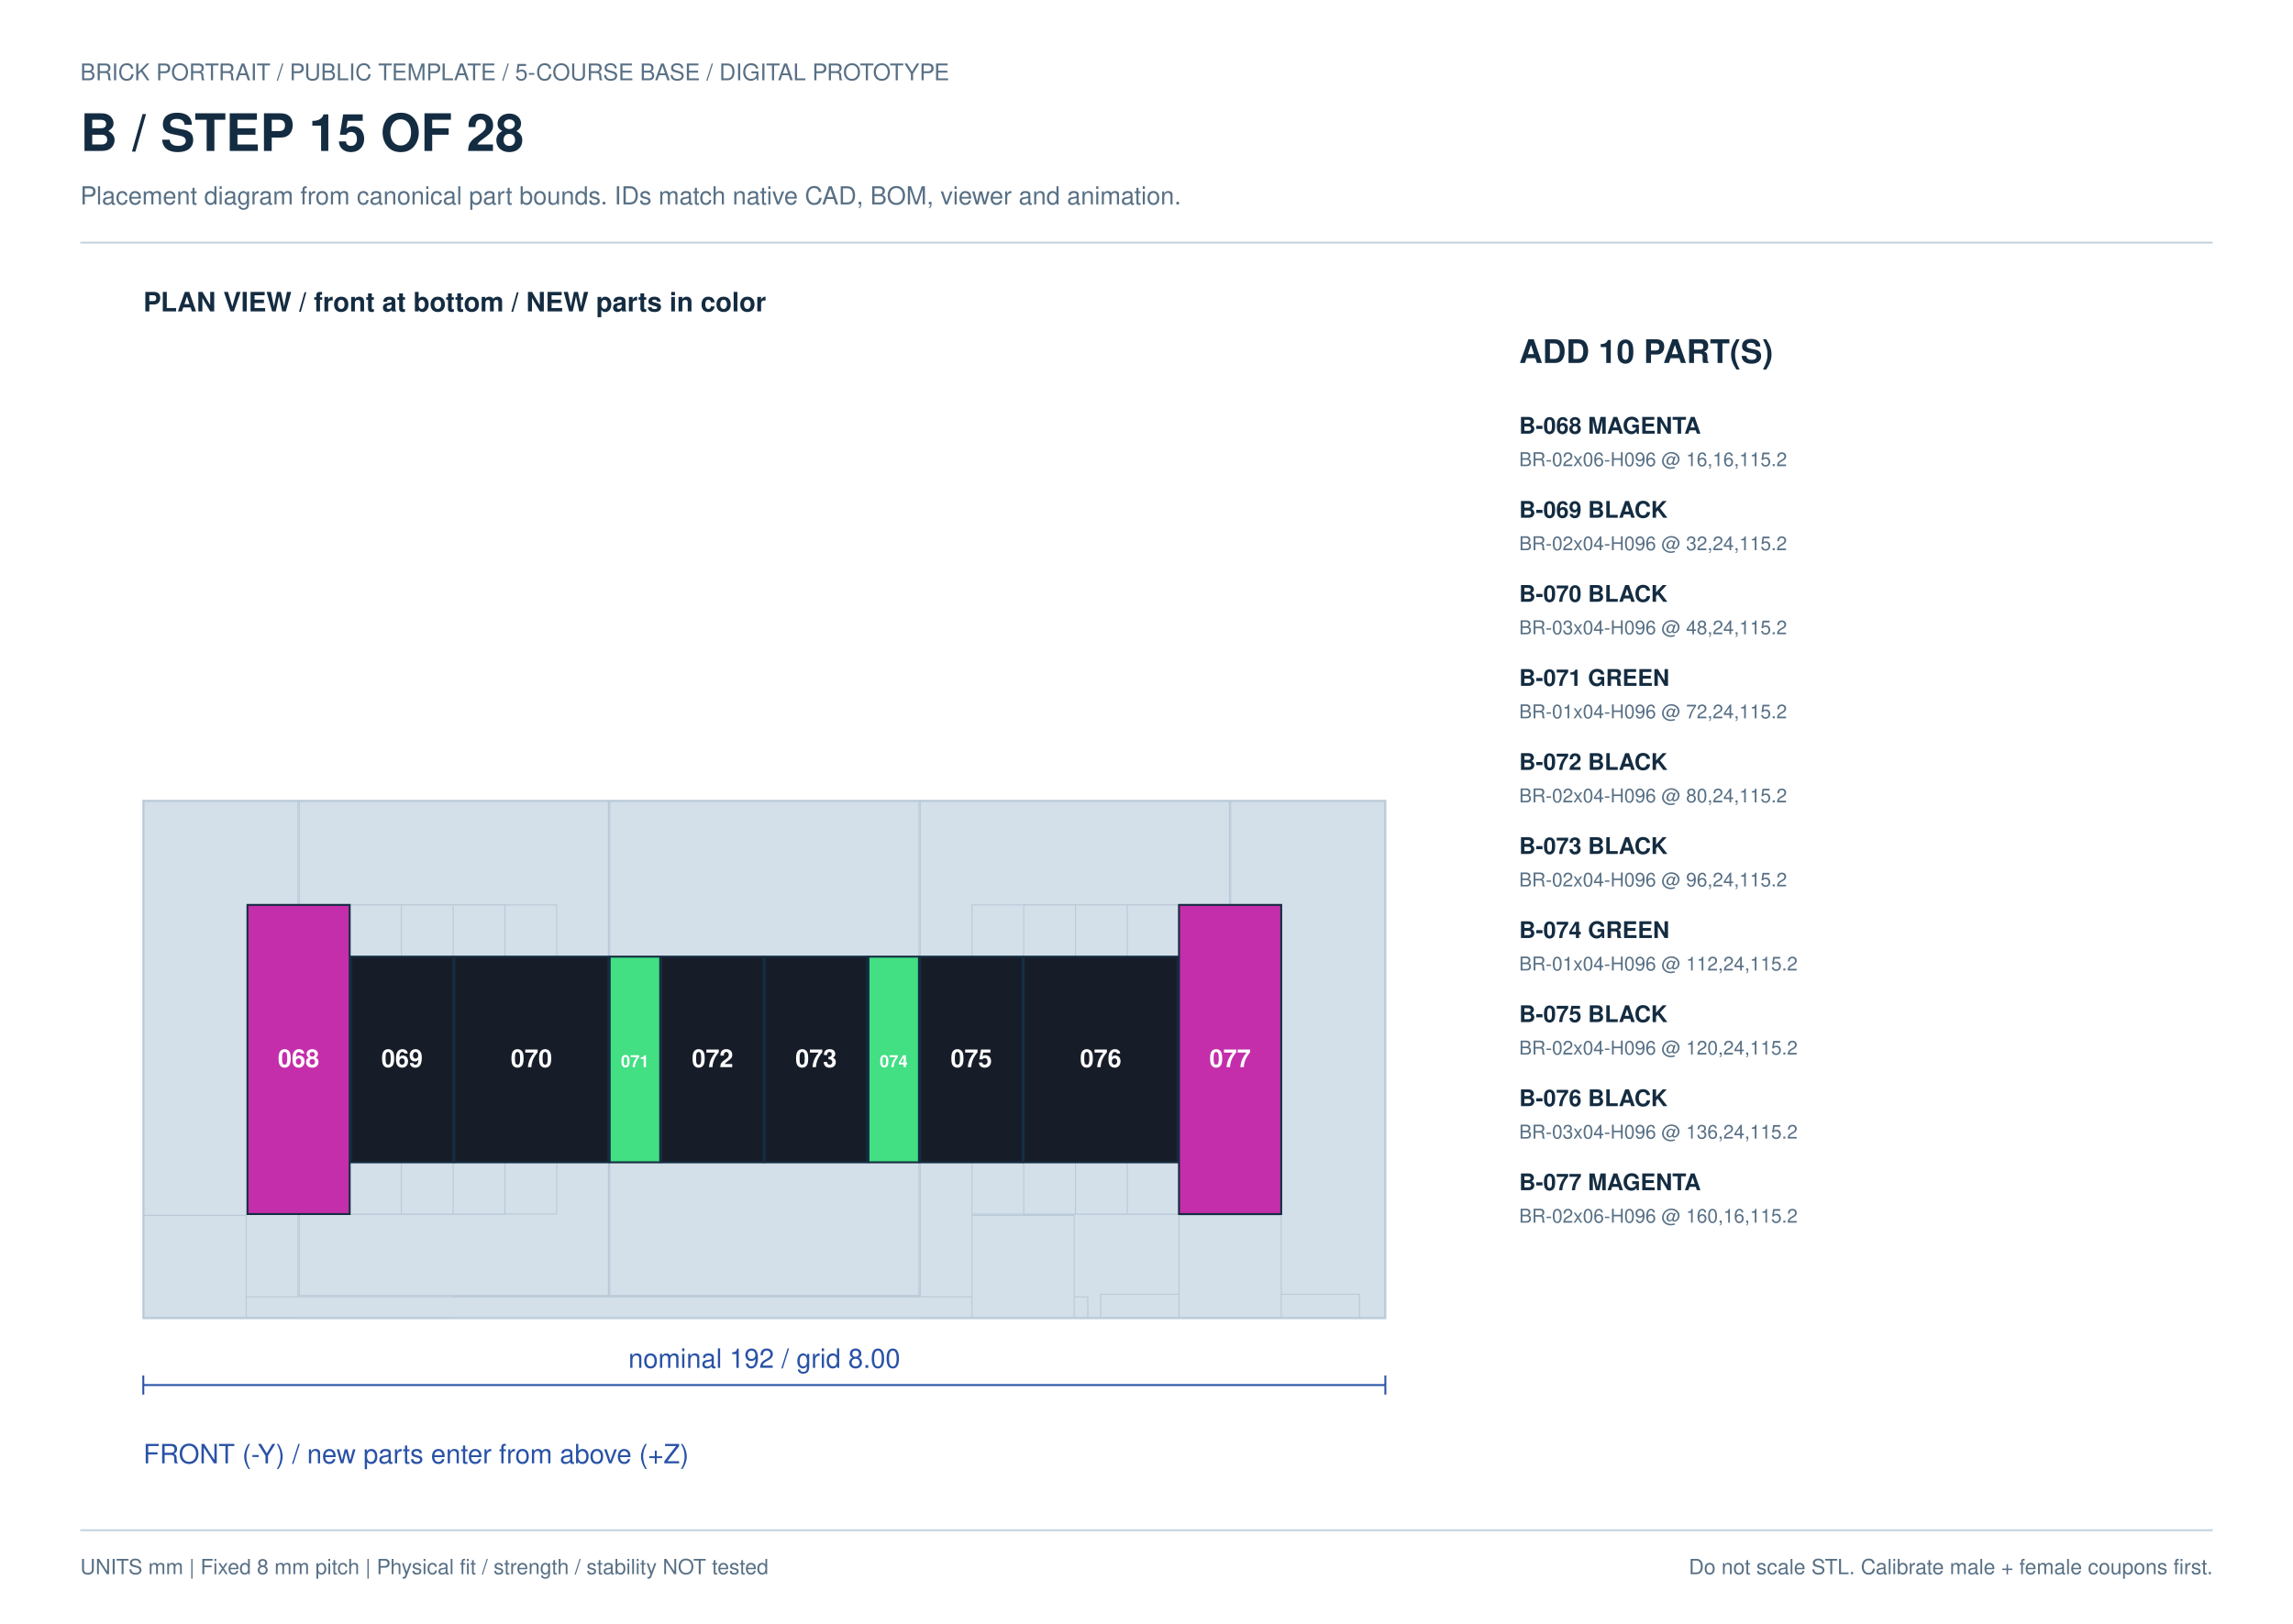
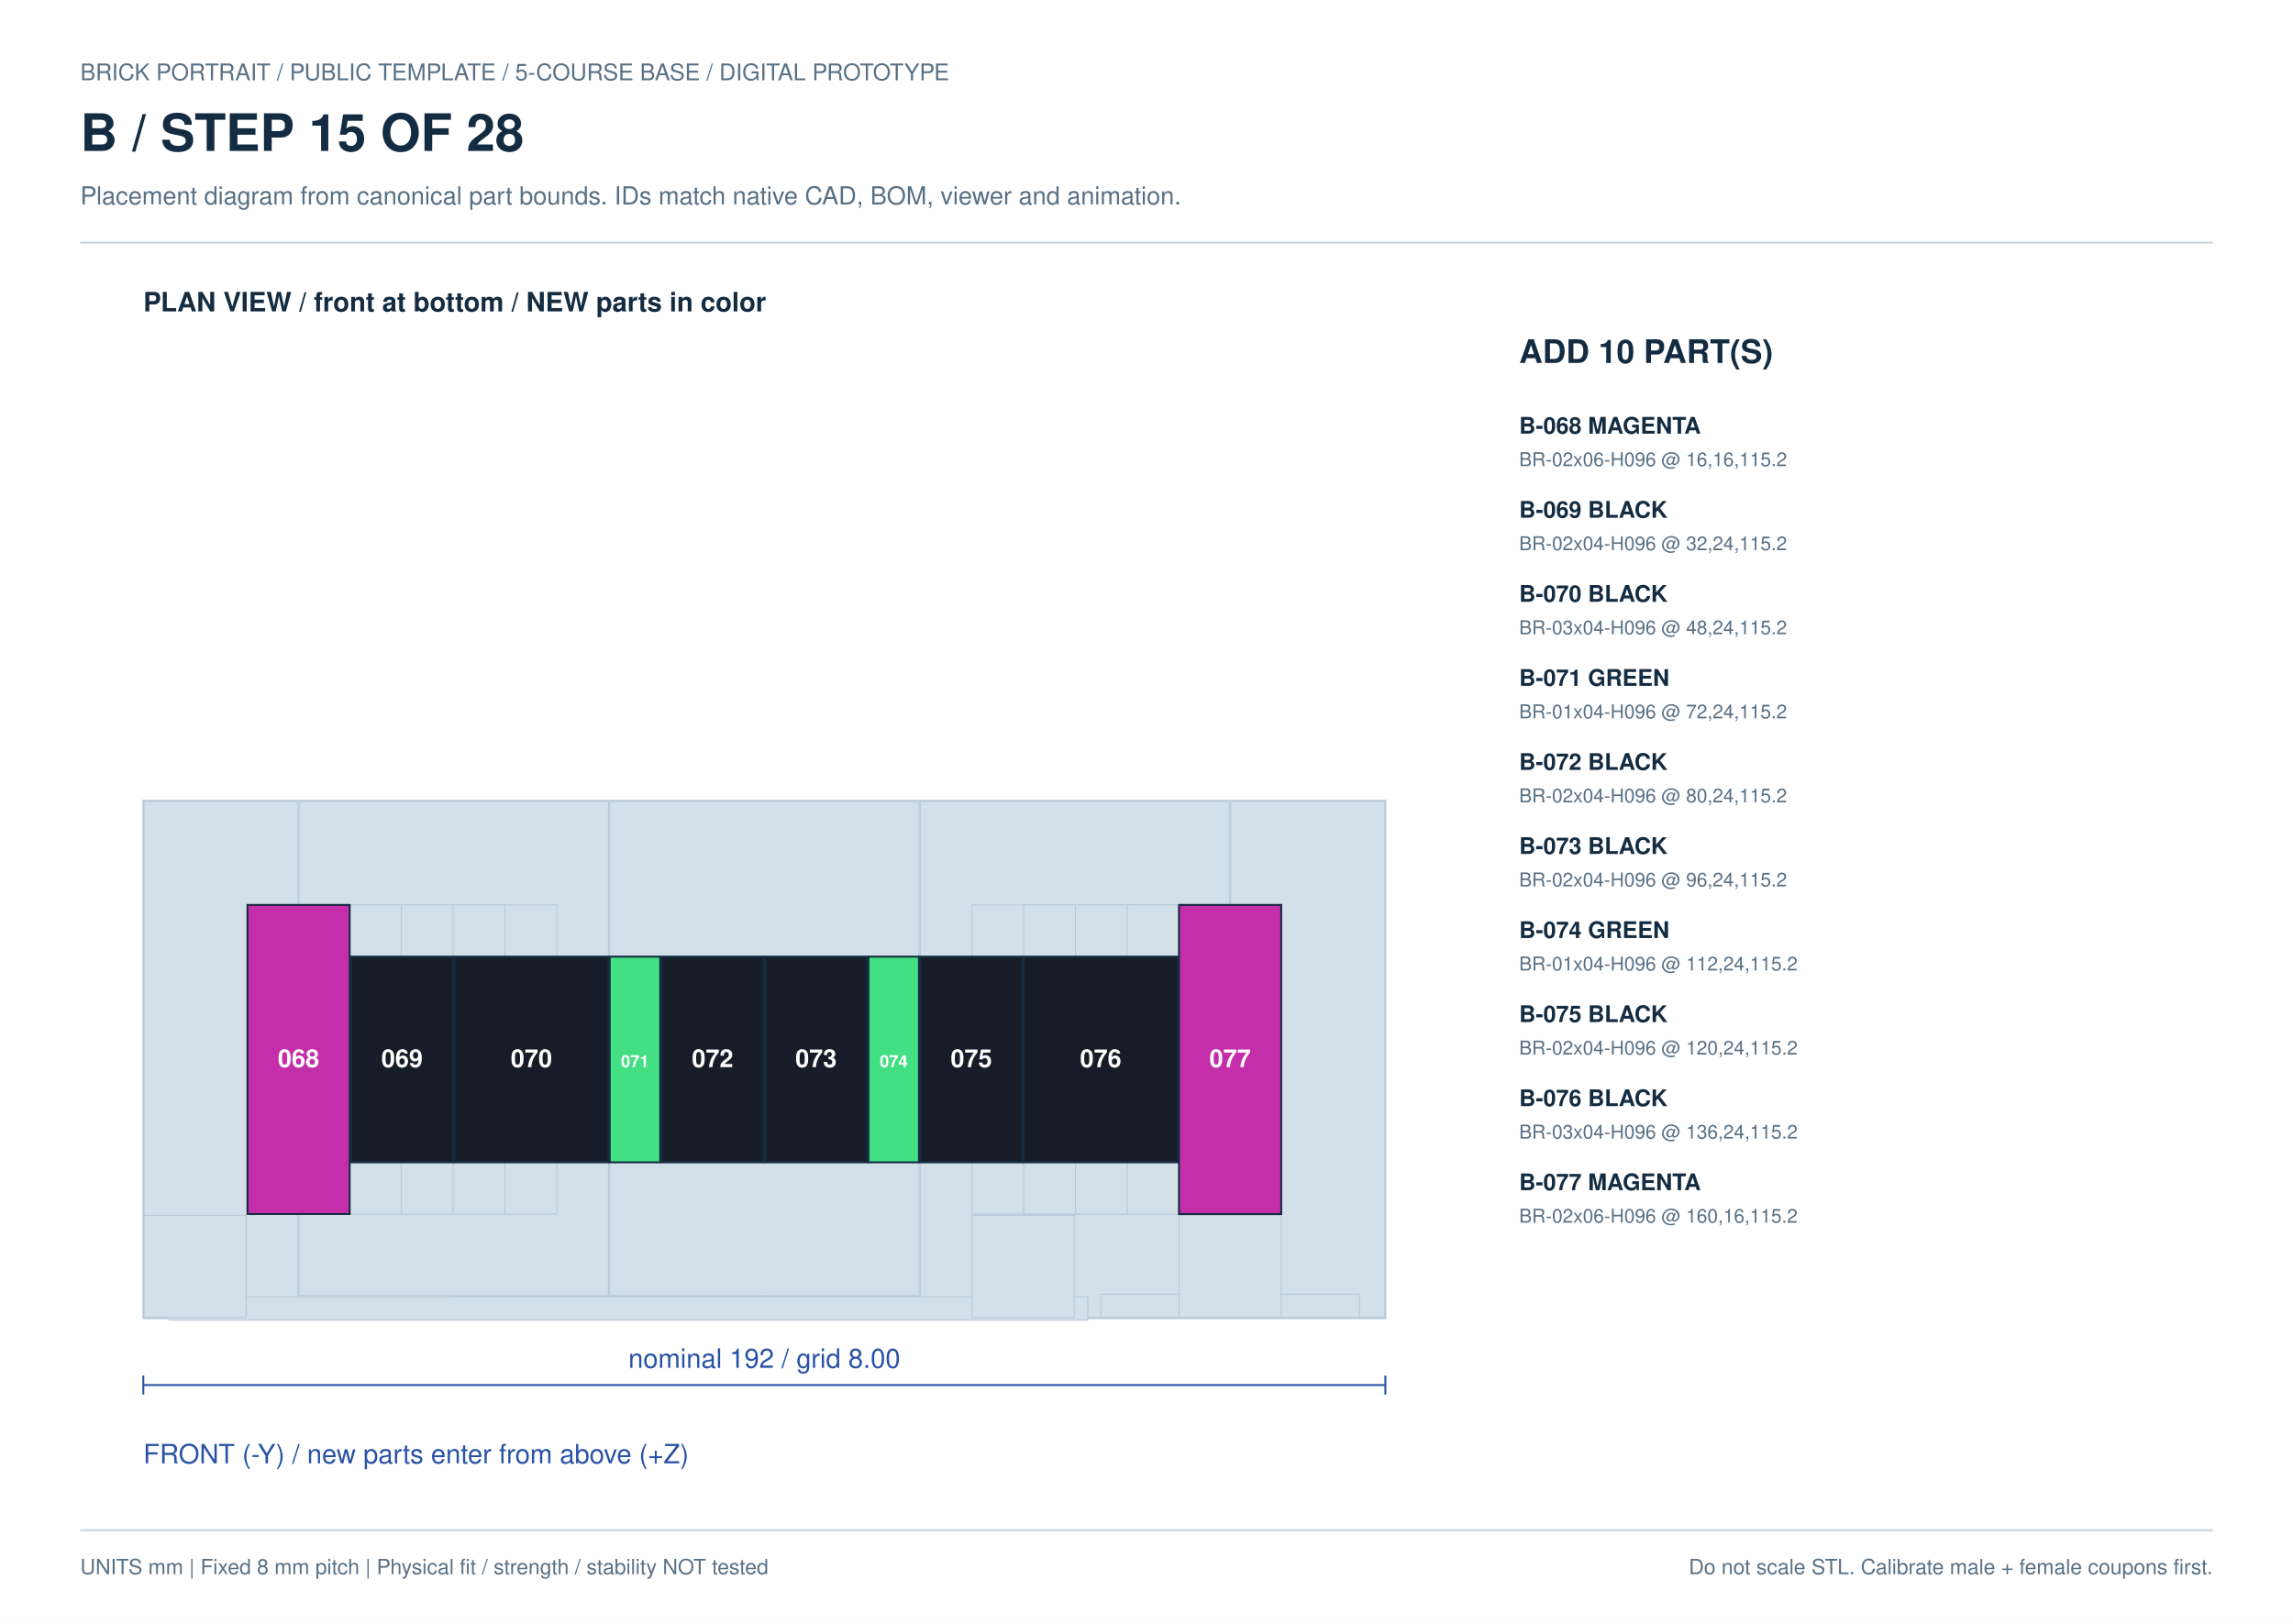
<svg xmlns="http://www.w3.org/2000/svg" width="420mm" height="297.5mm" viewBox="0 0 1200 850">
  <rect width="1200" height="850" fill="white" />
  <text x="42" y="42" font-family="Helvetica,Arial,sans-serif" font-size="12" fill="#587085" font-weight="normal" text-anchor="start">BRICK PORTRAIT / PUBLIC TEMPLATE / 5-COURSE BASE / DIGITAL PROTOTYPE</text>
  <text x="42" y="79" font-family="Helvetica,Arial,sans-serif" font-size="27" fill="#142c41" font-weight="bold" text-anchor="start">B / STEP 15 OF 28</text>
  <text x="42" y="107" font-family="Helvetica,Arial,sans-serif" font-size="13" fill="#587085" font-weight="normal" text-anchor="start">Placement diagram from canonical part bounds. IDs match native CAD, BOM, viewer and animation.</text>
  <line x1="42" y1="127" x2="1158" y2="127" stroke="#c5d3df" stroke-width="1" />
  <text x="75" y="163" font-family="Helvetica,Arial,sans-serif" font-size="14" fill="#142c41" font-weight="bold" text-anchor="start">PLAN VIEW / front at bottom / NEW parts in color</text>
  <rect x="75" y="419.167" width="650.0" height="270.833" fill="#edf3f8" stroke="#b7c8d6" />
  <line x1="75.0" y1="419.167" x2="75.0" y2="690" stroke="#d0dde8" stroke-width="0.5" />
  <line x1="102.083" y1="419.167" x2="102.083" y2="690" stroke="#d0dde8" stroke-width="0.5" />
  <line x1="129.167" y1="419.167" x2="129.167" y2="690" stroke="#d0dde8" stroke-width="0.5" />
  <line x1="156.25" y1="419.167" x2="156.25" y2="690" stroke="#d0dde8" stroke-width="0.5" />
  <line x1="183.333" y1="419.167" x2="183.333" y2="690" stroke="#d0dde8" stroke-width="0.5" />
  <line x1="210.417" y1="419.167" x2="210.417" y2="690" stroke="#d0dde8" stroke-width="0.5" />
  <line x1="237.5" y1="419.167" x2="237.5" y2="690" stroke="#d0dde8" stroke-width="0.5" />
  <line x1="264.583" y1="419.167" x2="264.583" y2="690" stroke="#d0dde8" stroke-width="0.5" />
  <line x1="291.667" y1="419.167" x2="291.667" y2="690" stroke="#d0dde8" stroke-width="0.5" />
  <line x1="318.75" y1="419.167" x2="318.75" y2="690" stroke="#d0dde8" stroke-width="0.5" />
  <line x1="345.833" y1="419.167" x2="345.833" y2="690" stroke="#d0dde8" stroke-width="0.5" />
  <line x1="372.917" y1="419.167" x2="372.917" y2="690" stroke="#d0dde8" stroke-width="0.5" />
  <line x1="400.0" y1="419.167" x2="400.0" y2="690" stroke="#d0dde8" stroke-width="0.5" />
  <line x1="427.083" y1="419.167" x2="427.083" y2="690" stroke="#d0dde8" stroke-width="0.5" />
  <line x1="454.167" y1="419.167" x2="454.167" y2="690" stroke="#d0dde8" stroke-width="0.5" />
  <line x1="481.25" y1="419.167" x2="481.25" y2="690" stroke="#d0dde8" stroke-width="0.5" />
  <line x1="508.333" y1="419.167" x2="508.333" y2="690" stroke="#d0dde8" stroke-width="0.5" />
  <line x1="535.417" y1="419.167" x2="535.417" y2="690" stroke="#d0dde8" stroke-width="0.5" />
  <line x1="562.5" y1="419.167" x2="562.5" y2="690" stroke="#d0dde8" stroke-width="0.5" />
  <line x1="589.583" y1="419.167" x2="589.583" y2="690" stroke="#d0dde8" stroke-width="0.5" />
  <line x1="616.667" y1="419.167" x2="616.667" y2="690" stroke="#d0dde8" stroke-width="0.5" />
  <line x1="643.75" y1="419.167" x2="643.75" y2="690" stroke="#d0dde8" stroke-width="0.5" />
  <line x1="670.833" y1="419.167" x2="670.833" y2="690" stroke="#d0dde8" stroke-width="0.5" />
  <line x1="697.917" y1="419.167" x2="697.917" y2="690" stroke="#d0dde8" stroke-width="0.5" />
  <line x1="725.0" y1="419.167" x2="725.0" y2="690" stroke="#d0dde8" stroke-width="0.5" />
  <line x1="75" y1="690.0" x2="725.0" y2="690.0" stroke="#d0dde8" stroke-width="0.5" />
  <line x1="75" y1="662.917" x2="725.0" y2="662.917" stroke="#d0dde8" stroke-width="0.5" />
  <line x1="75" y1="635.833" x2="725.0" y2="635.833" stroke="#d0dde8" stroke-width="0.5" />
  <line x1="75" y1="608.75" x2="725.0" y2="608.75" stroke="#d0dde8" stroke-width="0.5" />
  <line x1="75" y1="581.667" x2="725.0" y2="581.667" stroke="#d0dde8" stroke-width="0.5" />
  <line x1="75" y1="554.583" x2="725.0" y2="554.583" stroke="#d0dde8" stroke-width="0.5" />
  <line x1="75" y1="527.5" x2="725.0" y2="527.5" stroke="#d0dde8" stroke-width="0.5" />
  <line x1="75" y1="500.417" x2="725.0" y2="500.417" stroke="#d0dde8" stroke-width="0.5" />
  <line x1="75" y1="473.333" x2="725.0" y2="473.333" stroke="#d0dde8" stroke-width="0.5" />
  <line x1="75" y1="446.25" x2="725.0" y2="446.25" stroke="#d0dde8" stroke-width="0.5" />
  <line x1="75" y1="419.167" x2="725.0" y2="419.167" stroke="#d0dde8" stroke-width="0.5" />
  <rect x="75.339" y="419.505" width="649.323" height="270.156" fill="#d3dfe9" stroke="#b7c8d6" stroke-width="0.5" />
  <rect x="75.339" y="419.505" width="161.823" height="270.156" fill="#d3dfe9" stroke="#b7c8d6" stroke-width="0.5" />
  <rect x="237.839" y="419.505" width="161.823" height="258.646" fill="#d3dfe9" stroke="#b7c8d6" stroke-width="0.5" />
  <rect x="400.339" y="419.505" width="161.823" height="258.646" fill="#d3dfe9" stroke="#b7c8d6" stroke-width="0.5" />
  <rect x="562.839" y="419.505" width="161.823" height="270.156" fill="#d3dfe9" stroke="#b7c8d6" stroke-width="0.5" />
  <rect x="75.339" y="419.505" width="80.573" height="270.156" fill="#d3dfe9" stroke="#b7c8d6" stroke-width="0.5" />
  <rect x="156.589" y="419.505" width="161.823" height="258.646" fill="#d3dfe9" stroke="#b7c8d6" stroke-width="0.5" />
  <rect x="319.089" y="419.505" width="161.823" height="258.646" fill="#d3dfe9" stroke="#b7c8d6" stroke-width="0.5" />
  <rect x="481.589" y="419.505" width="161.823" height="270.156" fill="#d3dfe9" stroke="#b7c8d6" stroke-width="0.5" />
  <rect x="644.089" y="419.505" width="80.573" height="270.156" fill="#d3dfe9" stroke="#b7c8d6" stroke-width="0.5" />
  <rect x="75.339" y="419.505" width="161.823" height="270.156" fill="#d3dfe9" stroke="#b7c8d6" stroke-width="0.5" />
  <rect x="237.839" y="419.505" width="161.823" height="258.646" fill="#d3dfe9" stroke="#b7c8d6" stroke-width="0.5" />
  <rect x="400.339" y="419.505" width="161.823" height="258.646" fill="#d3dfe9" stroke="#b7c8d6" stroke-width="0.5" />
  <rect x="562.839" y="419.505" width="161.823" height="270.156" fill="#d3dfe9" stroke="#b7c8d6" stroke-width="0.5" />
  <rect x="75.339" y="419.505" width="80.573" height="270.156" fill="#d3dfe9" stroke="#b7c8d6" stroke-width="0.5" />
  <rect x="156.589" y="419.505" width="161.823" height="258.646" fill="#d3dfe9" stroke="#b7c8d6" stroke-width="0.5" />
  <rect x="319.089" y="419.505" width="161.823" height="258.646" fill="#d3dfe9" stroke="#b7c8d6" stroke-width="0.5" />
  <rect x="481.589" y="419.505" width="161.823" height="270.156" fill="#d3dfe9" stroke="#b7c8d6" stroke-width="0.5" />
  <rect x="644.089" y="419.505" width="80.573" height="270.156" fill="#d3dfe9" stroke="#b7c8d6" stroke-width="0.5" />
-   <rect x="88.542" y="678.828" width="480.729" height="10.833" fill="#d3dfe9" stroke="#b7c8d6" stroke-width="0.5" />
+   <rect x="88.542" y="678.828" width="480.729" height="12.188" fill="#d3dfe9" stroke="#b7c8d6" stroke-width="0.5" />
  <rect x="576.042" y="677.474" width="135.417" height="12.188" fill="#d3dfe9" stroke="#b7c8d6" stroke-width="0.5" />
  <rect x="75.339" y="636.172" width="53.49" height="53.49" fill="#d3dfe9" stroke="#b7c8d6" stroke-width="0.5" />
  <rect x="508.672" y="636.172" width="53.49" height="53.49" fill="#d3dfe9" stroke="#b7c8d6" stroke-width="0.5" />
  <rect x="617.005" y="636.172" width="53.49" height="53.49" fill="#d3dfe9" stroke="#b7c8d6" stroke-width="0.5" />
  <rect x="264.922" y="500.755" width="107.656" height="107.656" fill="#d3dfe9" stroke="#b7c8d6" stroke-width="0.5" />
  <rect x="373.255" y="500.755" width="107.656" height="107.656" fill="#d3dfe9" stroke="#b7c8d6" stroke-width="0.5" />
  <rect x="481.589" y="500.755" width="53.49" height="107.656" fill="#d3dfe9" stroke="#b7c8d6" stroke-width="0.5" />
  <rect x="237.839" y="473.672" width="53.49" height="161.823" fill="#d3dfe9" stroke="#b7c8d6" stroke-width="0.5" />
  <rect x="292.005" y="500.755" width="53.49" height="107.656" fill="#d3dfe9" stroke="#b7c8d6" stroke-width="0.5" />
  <rect x="346.172" y="500.755" width="107.656" height="107.656" fill="#d3dfe9" stroke="#b7c8d6" stroke-width="0.5" />
  <rect x="454.505" y="500.755" width="53.49" height="107.656" fill="#d3dfe9" stroke="#b7c8d6" stroke-width="0.5" />
  <rect x="508.672" y="473.672" width="53.49" height="161.823" fill="#d3dfe9" stroke="#b7c8d6" stroke-width="0.5" />
  <rect x="210.755" y="473.672" width="53.49" height="161.823" fill="#d3dfe9" stroke="#b7c8d6" stroke-width="0.5" />
  <rect x="264.922" y="500.755" width="107.656" height="107.656" fill="#d3dfe9" stroke="#b7c8d6" stroke-width="0.5" />
  <rect x="373.255" y="500.755" width="107.656" height="107.656" fill="#d3dfe9" stroke="#b7c8d6" stroke-width="0.5" />
  <rect x="481.589" y="500.755" width="53.49" height="107.656" fill="#d3dfe9" stroke="#b7c8d6" stroke-width="0.5" />
  <rect x="535.755" y="473.672" width="53.49" height="161.823" fill="#d3dfe9" stroke="#b7c8d6" stroke-width="0.5" />
  <rect x="183.672" y="473.672" width="53.49" height="161.823" fill="#d3dfe9" stroke="#b7c8d6" stroke-width="0.5" />
  <rect x="237.839" y="500.755" width="53.49" height="107.656" fill="#d3dfe9" stroke="#b7c8d6" stroke-width="0.5" />
  <rect x="292.005" y="500.755" width="107.656" height="107.656" fill="#d3dfe9" stroke="#b7c8d6" stroke-width="0.5" />
  <rect x="400.339" y="500.755" width="107.656" height="107.656" fill="#d3dfe9" stroke="#b7c8d6" stroke-width="0.5" />
  <rect x="508.672" y="500.755" width="53.49" height="107.656" fill="#d3dfe9" stroke="#b7c8d6" stroke-width="0.5" />
  <rect x="562.839" y="473.672" width="53.49" height="161.823" fill="#d3dfe9" stroke="#b7c8d6" stroke-width="0.5" />
  <rect x="156.589" y="473.672" width="53.49" height="161.823" fill="#d3dfe9" stroke="#b7c8d6" stroke-width="0.5" />
  <rect x="210.755" y="500.755" width="107.656" height="107.656" fill="#d3dfe9" stroke="#b7c8d6" stroke-width="0.5" />
  <rect x="319.089" y="500.755" width="26.406" height="107.656" fill="#d3dfe9" stroke="#b7c8d6" stroke-width="0.5" />
  <rect x="346.172" y="500.755" width="107.656" height="107.656" fill="#d3dfe9" stroke="#b7c8d6" stroke-width="0.5" />
  <rect x="454.505" y="500.755" width="26.406" height="107.656" fill="#d3dfe9" stroke="#b7c8d6" stroke-width="0.5" />
  <rect x="481.589" y="500.755" width="107.656" height="107.656" fill="#d3dfe9" stroke="#b7c8d6" stroke-width="0.5" />
  <rect x="589.922" y="473.672" width="53.49" height="161.823" fill="#d3dfe9" stroke="#b7c8d6" stroke-width="0.5" />
  <rect x="129.505" y="473.672" width="53.49" height="161.823" fill="#d3dfe9" stroke="#b7c8d6" stroke-width="0.5" />
  <rect x="183.672" y="500.755" width="53.49" height="107.656" fill="#d3dfe9" stroke="#b7c8d6" stroke-width="0.5" />
  <rect x="237.839" y="500.755" width="80.573" height="107.656" fill="#d3dfe9" stroke="#b7c8d6" stroke-width="0.5" />
  <rect x="319.089" y="500.755" width="26.406" height="107.656" fill="#d3dfe9" stroke="#b7c8d6" stroke-width="0.5" />
  <rect x="346.172" y="500.755" width="53.49" height="107.656" fill="#d3dfe9" stroke="#b7c8d6" stroke-width="0.5" />
  <rect x="400.339" y="500.755" width="53.49" height="107.656" fill="#d3dfe9" stroke="#b7c8d6" stroke-width="0.5" />
  <rect x="454.505" y="500.755" width="26.406" height="107.656" fill="#d3dfe9" stroke="#b7c8d6" stroke-width="0.5" />
  <rect x="481.589" y="500.755" width="53.49" height="107.656" fill="#d3dfe9" stroke="#b7c8d6" stroke-width="0.5" />
  <rect x="535.755" y="500.755" width="80.573" height="107.656" fill="#d3dfe9" stroke="#b7c8d6" stroke-width="0.5" />
  <rect x="617.005" y="473.672" width="53.49" height="161.823" fill="#d3dfe9" stroke="#b7c8d6" stroke-width="0.5" />
  <rect x="129.505" y="473.672" width="53.49" height="161.823" fill="#d3dfe9" stroke="#b7c8d6" stroke-width="0.5" />
  <rect x="183.672" y="500.755" width="134.74" height="107.656" fill="#d3dfe9" stroke="#b7c8d6" stroke-width="0.5" />
  <rect x="319.089" y="500.755" width="26.406" height="107.656" fill="#d3dfe9" stroke="#b7c8d6" stroke-width="0.5" />
  <rect x="346.172" y="500.755" width="107.656" height="107.656" fill="#d3dfe9" stroke="#b7c8d6" stroke-width="0.5" />
  <rect x="454.505" y="500.755" width="26.406" height="107.656" fill="#d3dfe9" stroke="#b7c8d6" stroke-width="0.5" />
  <rect x="481.589" y="500.755" width="134.74" height="107.656" fill="#d3dfe9" stroke="#b7c8d6" stroke-width="0.5" />
  <rect x="617.005" y="473.672" width="53.49" height="161.823" fill="#d3dfe9" stroke="#b7c8d6" stroke-width="0.5" />
  <rect x="129.505" y="473.672" width="53.49" height="161.823" fill="#c42eaa" stroke="#142c41" stroke-width="1" />
  <text x="156.25" y="558.583" font-family="Helvetica,Arial,sans-serif" font-size="13" fill="white" font-weight="bold" text-anchor="middle">068</text>
  <rect x="183.672" y="500.755" width="53.49" height="107.656" fill="#171d28" stroke="#142c41" stroke-width="1" />
  <text x="210.417" y="558.583" font-family="Helvetica,Arial,sans-serif" font-size="13" fill="white" font-weight="bold" text-anchor="middle">069</text>
  <rect x="237.839" y="500.755" width="80.573" height="107.656" fill="#171d28" stroke="#142c41" stroke-width="1" />
  <text x="278.125" y="558.583" font-family="Helvetica,Arial,sans-serif" font-size="13" fill="white" font-weight="bold" text-anchor="middle">070</text>
  <rect x="319.089" y="500.755" width="26.406" height="107.656" fill="#42df83" stroke="#142c41" stroke-width="1" />
  <text x="332.292" y="558.583" font-family="Helvetica,Arial,sans-serif" font-size="8.802" fill="white" font-weight="bold" text-anchor="middle">071</text>
  <rect x="346.172" y="500.755" width="53.49" height="107.656" fill="#171d28" stroke="#142c41" stroke-width="1" />
  <text x="372.917" y="558.583" font-family="Helvetica,Arial,sans-serif" font-size="13" fill="white" font-weight="bold" text-anchor="middle">072</text>
  <rect x="400.339" y="500.755" width="53.49" height="107.656" fill="#171d28" stroke="#142c41" stroke-width="1" />
  <text x="427.083" y="558.583" font-family="Helvetica,Arial,sans-serif" font-size="13" fill="white" font-weight="bold" text-anchor="middle">073</text>
  <rect x="454.505" y="500.755" width="26.406" height="107.656" fill="#42df83" stroke="#142c41" stroke-width="1" />
  <text x="467.708" y="558.583" font-family="Helvetica,Arial,sans-serif" font-size="8.802" fill="white" font-weight="bold" text-anchor="middle">074</text>
  <rect x="481.589" y="500.755" width="53.49" height="107.656" fill="#171d28" stroke="#142c41" stroke-width="1" />
  <text x="508.333" y="558.583" font-family="Helvetica,Arial,sans-serif" font-size="13" fill="white" font-weight="bold" text-anchor="middle">075</text>
  <rect x="535.755" y="500.755" width="80.573" height="107.656" fill="#171d28" stroke="#142c41" stroke-width="1" />
  <text x="576.042" y="558.583" font-family="Helvetica,Arial,sans-serif" font-size="13" fill="white" font-weight="bold" text-anchor="middle">076</text>
  <rect x="617.005" y="473.672" width="53.49" height="161.823" fill="#c42eaa" stroke="#142c41" stroke-width="1" />
  <text x="643.75" y="558.583" font-family="Helvetica,Arial,sans-serif" font-size="13" fill="white" font-weight="bold" text-anchor="middle">077</text>
  <line x1="75" y1="725" x2="725.0" y2="725" stroke="#2952a6" stroke-width="1" />
  <line x1="75" y1="720" x2="75" y2="730" stroke="#2952a6" stroke-width="1" />
  <line x1="725.0" y1="720" x2="725.0" y2="730" stroke="#2952a6" stroke-width="1" />
  <text x="400.0" y="716" font-family="Helvetica,Arial,sans-serif" font-size="14" fill="#2952a6" font-weight="normal" text-anchor="middle">nominal 192 / grid 8.00</text>
  <text x="75" y="766" font-family="Helvetica,Arial,sans-serif" font-size="14" fill="#2952a6" font-weight="normal" text-anchor="start">FRONT (-Y)  /  new parts enter from above (+Z)</text>
  <text x="795" y="190" font-family="Helvetica,Arial,sans-serif" font-size="17" fill="#142c41" font-weight="bold" text-anchor="start">ADD 10 PART(S)</text>
  <text x="795" y="227" font-family="Helvetica,Arial,sans-serif" font-size="12" fill="#142c41" font-weight="bold" text-anchor="start">B-068  MAGENTA</text>
  <text x="795" y="244" font-family="Helvetica,Arial,sans-serif" font-size="10" fill="#587085" font-weight="normal" text-anchor="start">BR-02x06-H096  @ 16,16,115.2</text>
  <text x="795" y="271" font-family="Helvetica,Arial,sans-serif" font-size="12" fill="#142c41" font-weight="bold" text-anchor="start">B-069  BLACK</text>
  <text x="795" y="288" font-family="Helvetica,Arial,sans-serif" font-size="10" fill="#587085" font-weight="normal" text-anchor="start">BR-02x04-H096  @ 32,24,115.2</text>
  <text x="795" y="315" font-family="Helvetica,Arial,sans-serif" font-size="12" fill="#142c41" font-weight="bold" text-anchor="start">B-070  BLACK</text>
  <text x="795" y="332" font-family="Helvetica,Arial,sans-serif" font-size="10" fill="#587085" font-weight="normal" text-anchor="start">BR-03x04-H096  @ 48,24,115.2</text>
  <text x="795" y="359" font-family="Helvetica,Arial,sans-serif" font-size="12" fill="#142c41" font-weight="bold" text-anchor="start">B-071  GREEN</text>
  <text x="795" y="376" font-family="Helvetica,Arial,sans-serif" font-size="10" fill="#587085" font-weight="normal" text-anchor="start">BR-01x04-H096  @ 72,24,115.2</text>
  <text x="795" y="403" font-family="Helvetica,Arial,sans-serif" font-size="12" fill="#142c41" font-weight="bold" text-anchor="start">B-072  BLACK</text>
  <text x="795" y="420" font-family="Helvetica,Arial,sans-serif" font-size="10" fill="#587085" font-weight="normal" text-anchor="start">BR-02x04-H096  @ 80,24,115.2</text>
  <text x="795" y="447" font-family="Helvetica,Arial,sans-serif" font-size="12" fill="#142c41" font-weight="bold" text-anchor="start">B-073  BLACK</text>
  <text x="795" y="464" font-family="Helvetica,Arial,sans-serif" font-size="10" fill="#587085" font-weight="normal" text-anchor="start">BR-02x04-H096  @ 96,24,115.2</text>
  <text x="795" y="491" font-family="Helvetica,Arial,sans-serif" font-size="12" fill="#142c41" font-weight="bold" text-anchor="start">B-074  GREEN</text>
  <text x="795" y="508" font-family="Helvetica,Arial,sans-serif" font-size="10" fill="#587085" font-weight="normal" text-anchor="start">BR-01x04-H096  @ 112,24,115.2</text>
  <text x="795" y="535" font-family="Helvetica,Arial,sans-serif" font-size="12" fill="#142c41" font-weight="bold" text-anchor="start">B-075  BLACK</text>
  <text x="795" y="552" font-family="Helvetica,Arial,sans-serif" font-size="10" fill="#587085" font-weight="normal" text-anchor="start">BR-02x04-H096  @ 120,24,115.2</text>
  <text x="795" y="579" font-family="Helvetica,Arial,sans-serif" font-size="12" fill="#142c41" font-weight="bold" text-anchor="start">B-076  BLACK</text>
  <text x="795" y="596" font-family="Helvetica,Arial,sans-serif" font-size="10" fill="#587085" font-weight="normal" text-anchor="start">BR-03x04-H096  @ 136,24,115.2</text>
  <text x="795" y="623" font-family="Helvetica,Arial,sans-serif" font-size="12" fill="#142c41" font-weight="bold" text-anchor="start">B-077  MAGENTA</text>
  <text x="795" y="640" font-family="Helvetica,Arial,sans-serif" font-size="10" fill="#587085" font-weight="normal" text-anchor="start">BR-02x06-H096  @ 160,16,115.2</text>
  <line x1="42" y1="801" x2="1158" y2="801" stroke="#c5d3df" stroke-width="1" />
  <text x="42" y="824" font-family="Helvetica,Arial,sans-serif" font-size="11" fill="#587085" font-weight="normal" text-anchor="start">UNITS mm | Fixed 8 mm pitch | Physical fit / strength / stability NOT tested</text>
  <text x="1158" y="824" font-family="Helvetica,Arial,sans-serif" font-size="11" fill="#587085" font-weight="normal" text-anchor="end">Do not scale STL. Calibrate male + female coupons first.</text>
</svg>
